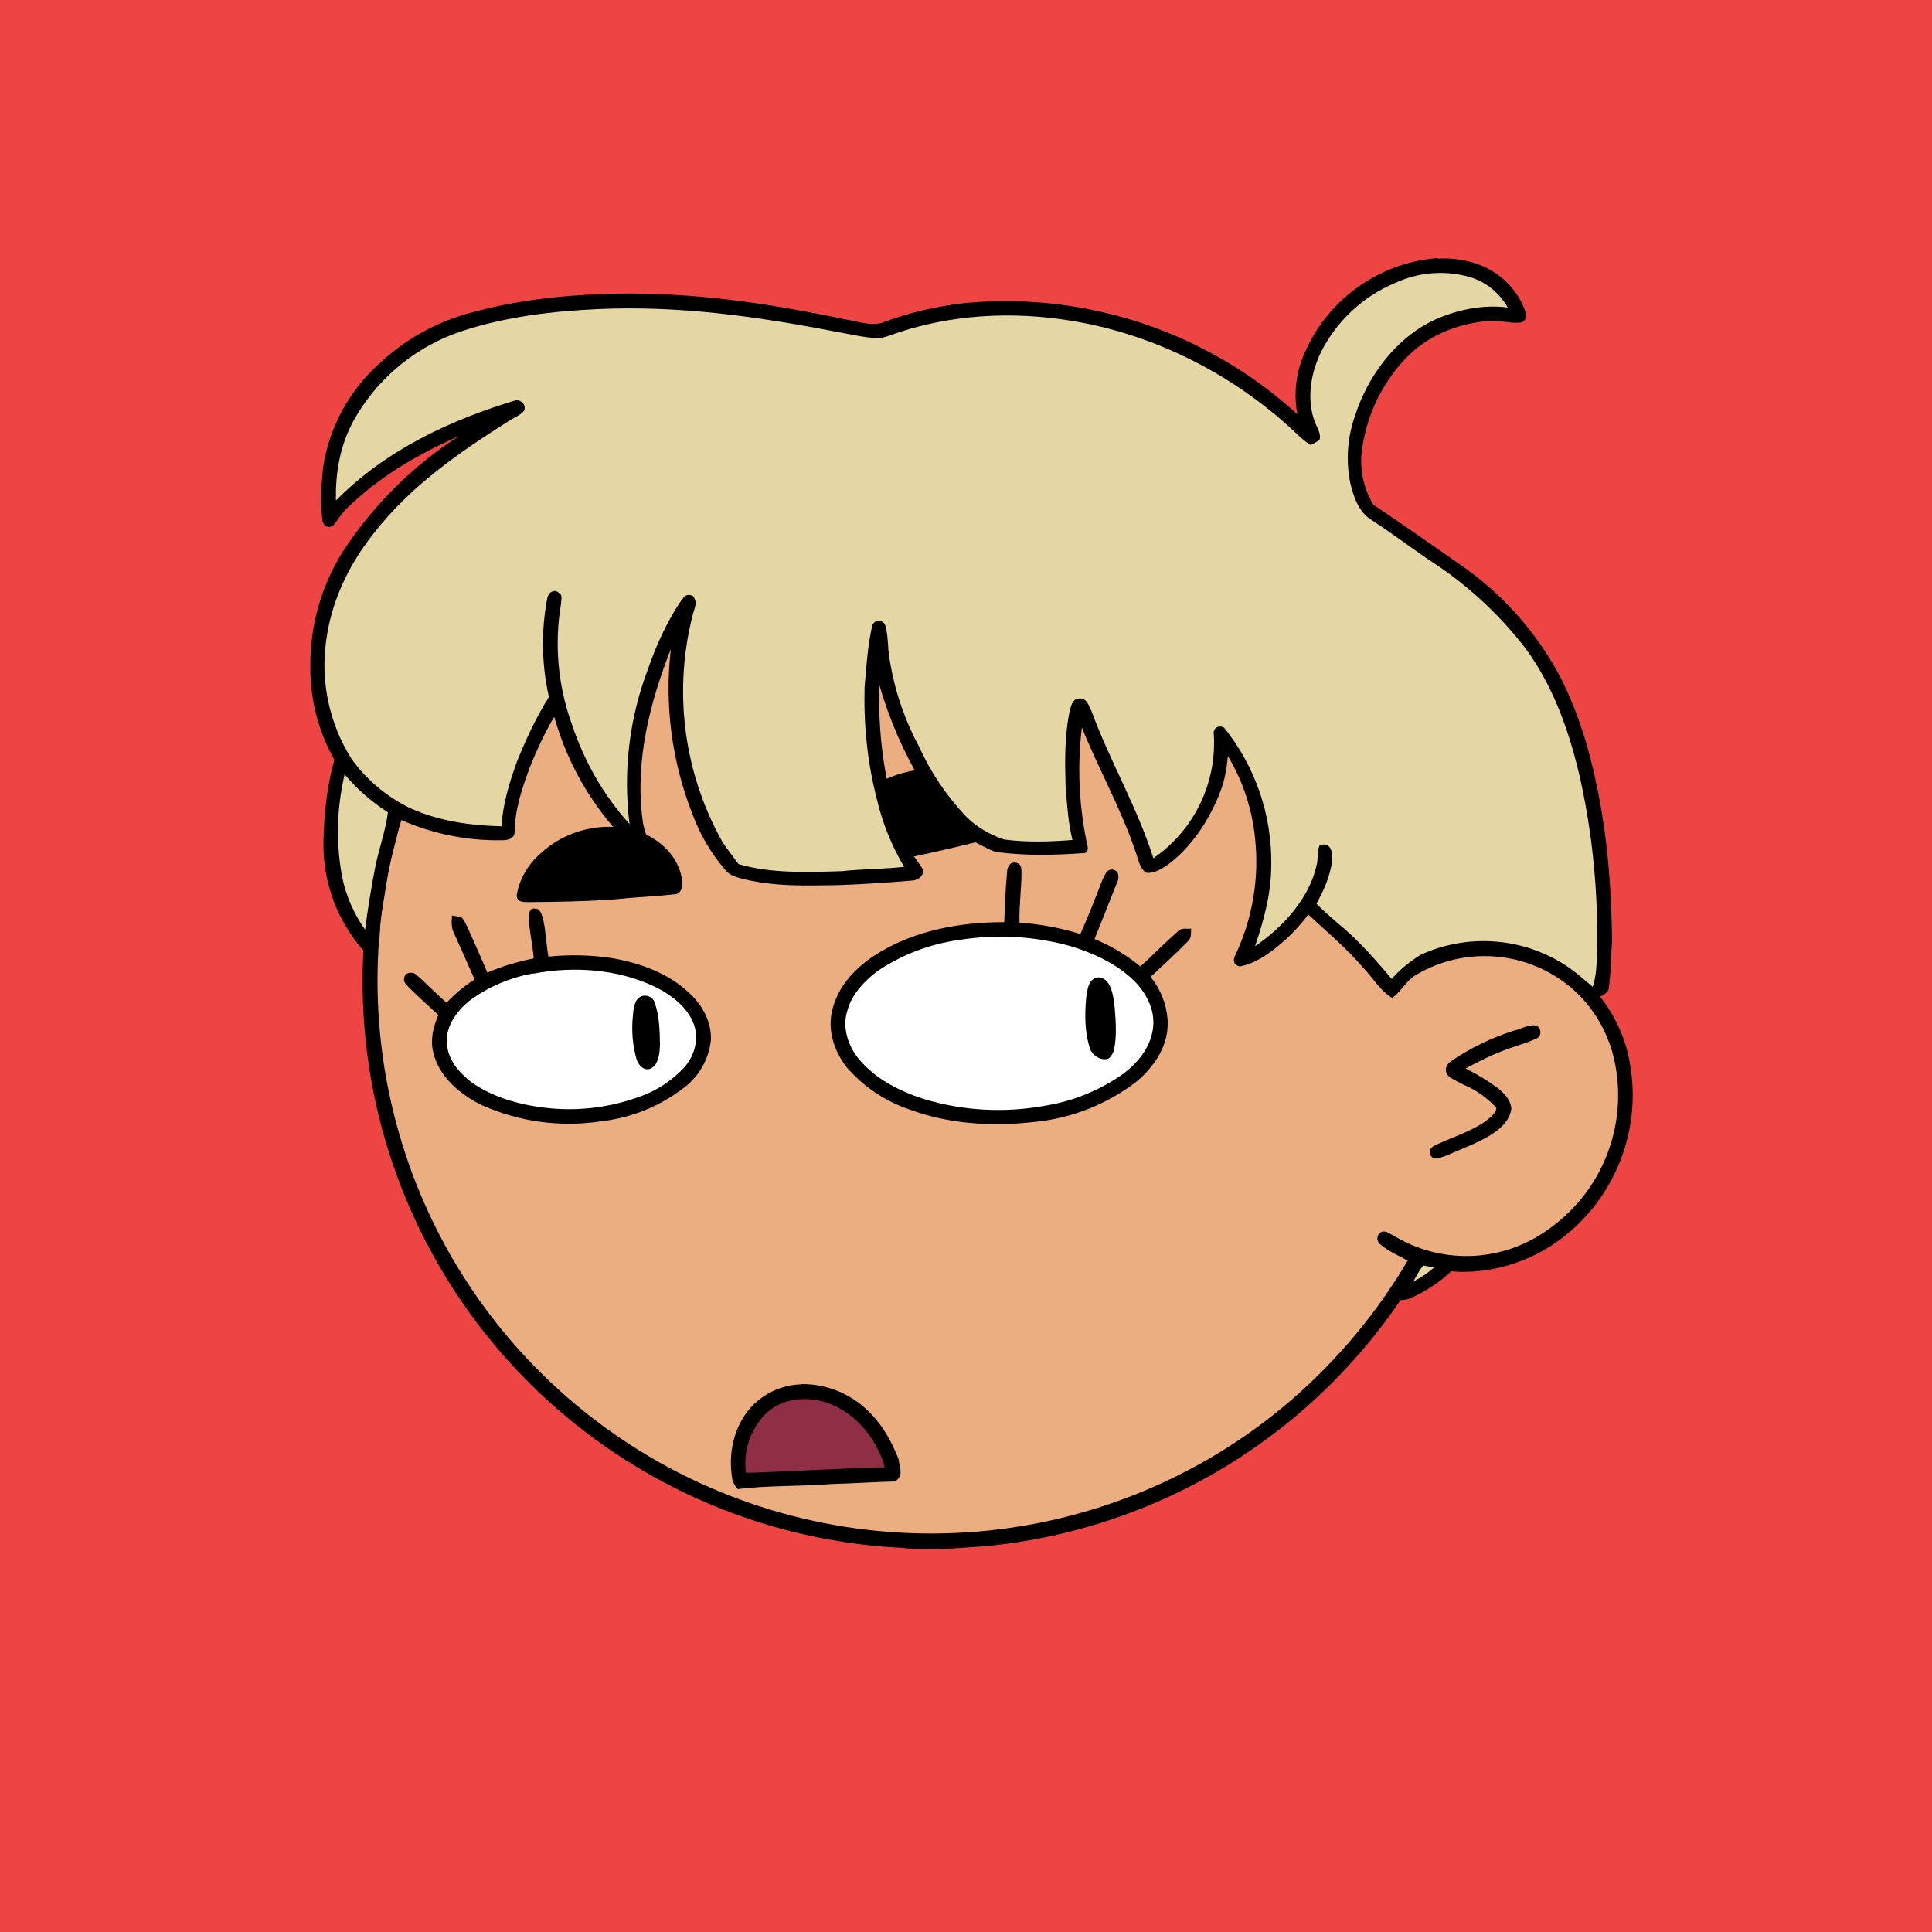
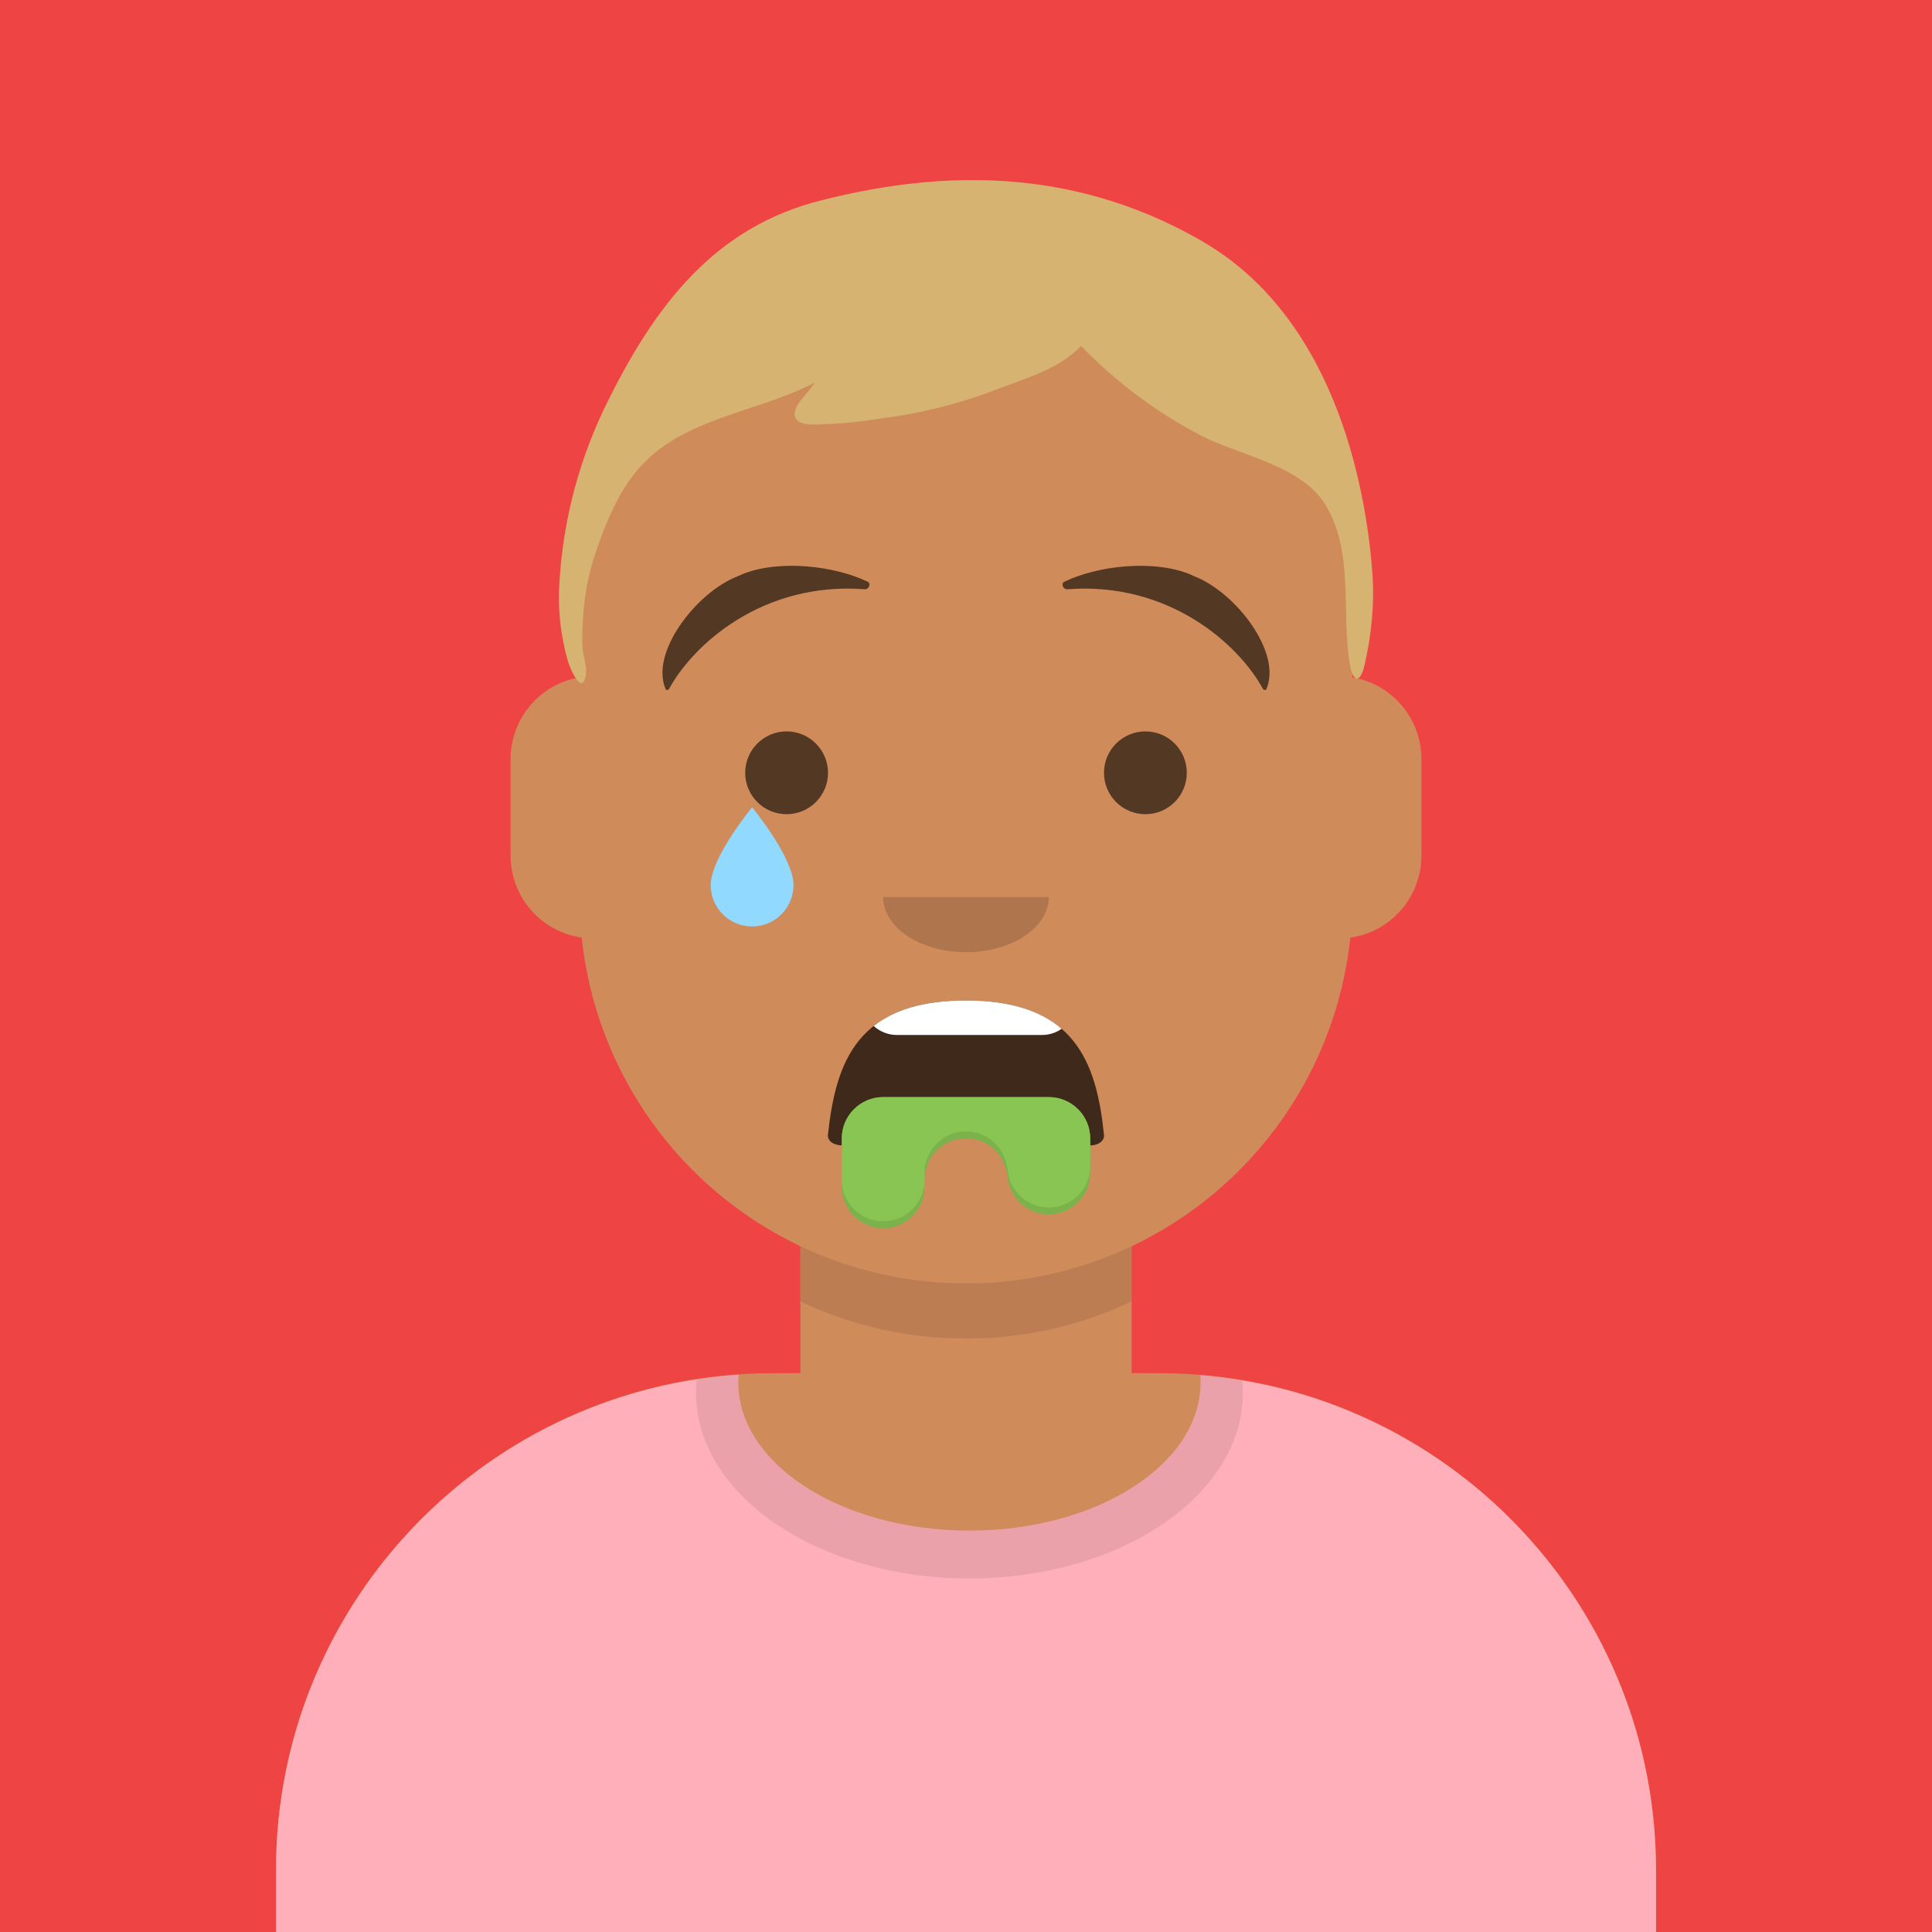
- <svg xmlns="http://www.w3.org/2000/svg" viewBox="0 0 762 762" fill="none" shape-rendering="auto">
+ <svg xmlns="http://www.w3.org/2000/svg" viewBox="0 0 280 280" fill="none" shape-rendering="auto">
  <mask id="viewboxMask">
-     <rect width="762" height="762" rx="0" ry="0" x="0" y="0" fill="#fff" />
+     <rect width="280" height="280" rx="0" ry="0" x="0" y="0" fill="#fff" />
  </mask>
  <g mask="url(#viewboxMask)">
-     <rect fill="#ef4444" width="762" height="762" x="0" y="0" />
-     <path d="M396 164.8a224.8 224.8 0 0 1 104.8 42.4c6.2 4.9 12.5 9.4 18 15a225.4 225.4 0 0 1 71.8 149 58.5 58.5 0 0 1 50.9 42.2 71 71 0 0 1-27.6 76.5c-11 7.7-24.5 12-38 11.7-5 0-10-1.6-15-1.8-1.9 2.2-3.3 4.9-4.8 7.3A223.3 223.3 0 0 1 389 609.8c-11 .7-21.9 2-33 .7a223.7 223.7 0 0 1-178.8-342.3A223.4 223.4 0 0 1 352 163.5c14.6-1.4 29.4-.3 44 1.3Z" fill="#000" />
-     <path fill-rule="evenodd" clip-rule="evenodd" d="M498.8 213.2A216 216 0 0 0 363 169c-13-.2-26.2 1.6-39 4a218 218 0 0 0-113.6 365.5 218.5 218.5 0 0 0 260.4 40.2c35-18.8 64.2-47.3 84.4-81.5l-3-1.6c-2.8-1.4-5.7-3-8-5-2.2-2-.3-5.8 2.7-4.7 1.5.7 3 1.6 4.4 2.4a55 55 0 0 0 59.6-3.6 64.5 64.5 0 0 0 25-69.8 53.1 53.1 0 0 0-24-31 52.6 52.6 0 0 0-47-2.8c-1.6.8-3.4 1.5-5 1.3-2.5-.2-2.8-4.2-.6-5.2 8-4 16.5-5.6 25.4-6.4a217 217 0 0 0-72-146.4c-4.4-4-8.7-8.1-13.9-11.3Zm107.6 196.2c2-1.2 1.3-5.1-1.4-5-2 0-4.2.8-6.2 1.6l-1.4.4a95.1 95.1 0 0 0-25.5 12.4c-2.2 2-2.2 4.4.1 6.2a92 92 0 0 0 5.2 2.8 36 36 0 0 1 13 9.2c-.2 1.9-2 3.4-3.4 4.5l-.2.2c-3.9 3-8.8 5-13.6 7-2.5 1-4.9 2-7.1 3.1-1.7.8-2.6 2.2-1.6 3.9 1 2 3.2 1.1 5 .5l.6-.2 5.4-2.3c5.4-2.3 11-4.5 15.4-8 2.7-2.1 5.1-5.1 5.4-8.7-.5-3.4-2.7-5.7-5.3-7.8a83 83 0 0 0-11.6-7.2l-1.1-.6c5.4-3 10.8-5.6 16.6-7.7l5-1.7a52 52 0 0 0 6.7-2.6Z" fill="#ecad80" />
-     <g transform="translate(-161 -83)">
-       <path d="M561.9 423.3c1.8.4 1.9 1.9 2 3.5 0 6.7-1 13.4-.8 20.1 8.3.6 16 2 24 4.5 3.2-7.1 6-14.4 8.8-21.6 1-1.8 1.5-4.1 4-3.8 2.4.3 2.6 3 1.8 4.8l-9 22.6a69.9 69.9 0 0 1 18.1 10.8c5-4.6 9.7-9.4 14.7-13.8 1.6-1.6 3.3-1 5.3-1.1-.2 2 .3 3.6-1.4 5.1-4.7 4.8-9.7 9.3-14.6 13.9a30 30 0 0 1 6.7 16.7c.7 9.9-4.8 18.2-12 24.4a78.6 78.6 0 0 1-40.5 16.1c-16.6 1.9-33.8.9-49.5-5A56.4 56.4 0 0 1 495 504c-5-6.4-7.8-14.7-5.7-22.8 2.4-9.9 9.9-17.3 18.3-22.4 14.8-9 32.4-12.1 49.5-12.1.2-6.6.5-13.2 1.1-19.7 0-2 1.2-4.3 3.6-3.7ZM372 441.4c2-.2 2.6 2.2 3.1 3.6 1.2 5 1.3 10.2 2.2 15.3a99 99 0 0 1 25.7.7c10.9 2 22 6 30.1 13.9 5 4.6 8.5 11.2 8.3 18.1a27 27 0 0 1-10 18.5 65 65 0 0 1-33 13.7 84 84 0 0 1-47.3-6.3c-8.5-4.1-17-11.2-19.2-20.8-1.3-5.2 0-10 2-14.8-3.9-3.5-7.7-7-11.5-10.7-.8-1-2.4-2.2-2-3.6 0-2.6 3.5-3 5-1.4 4 3.5 7.7 7.4 11.7 10.9 3.4-3.6 7-6.6 11.1-9.2l-8.2-18.4c-1.1-2.2-.9-4.4-.7-6.8 1.2.2 2.6.3 3.8.8 1.2 1.2 1.8 3 2.6 4.5 2.5 5.7 5.1 11.4 7.5 17.2 6-2.6 12-4.3 18.3-5.6-.4-5.4-1.7-10.6-2-16 0-1.6.4-4.1 2.5-3.6Z" fill="#000" />
-       <path d="M539.5 453.7a103 103 0 0 1 44.2 2.6c9.5 3 19.2 7.5 26 15 4.3 5 7 11.1 6 17.7-1.1 7.2-5.8 13-11.4 17.3a73.5 73.5 0 0 1-31.1 12.8 101.6 101.6 0 0 1-47.7-2.6c-9.4-3-19-7.8-25.5-15.5-4.3-5-6.9-12.4-4.9-19 1.6-6.6 6.7-12 12-16a76 76 0 0 1 32.4-12.3ZM371.5 467c15.6-3 33-1.8 47.4 5 6.4 3 13.4 8.2 15.8 15.1 2 5.7.3 11.8-3.3 16.3a43.5 43.5 0 0 1-18.6 12.3 80.5 80.5 0 0 1-39.8 3.8c-9-1.3-18.4-4.3-26-9.6-5.1-4-9.5-9-9.8-15.9-.2-6.6 3.9-12 8.7-16.1a59.4 59.4 0 0 1 25.6-11Z" fill="#fff" />
-       <path d="M592.2 469.2c2.2-1.6 4.7-.3 6 1.7 1.8 3 2.1 6.6 2.5 10.1.4 5.2.8 10.7-.3 15.9-.3 1.3-1 2.6-2 3.5-3 1.4-6.9-1.3-7.6-4.2-2-6.2-2-13.2-1.4-19.7.4-2.3.6-5.9 2.8-7.3ZM413.3 476.3a4 4 0 0 1 6 2.4c1.8 5.1 1.9 11 2 16.3-.1 3.1-.4 8-3.8 9.5-2.6 1-4.6-1.4-5.4-3.6a45.1 45.1 0 0 1-1.5-17c.2-2.3.4-6.2 2.7-7.6Z" fill="#000" />
+     <rect fill="#ef4444" width="280" height="280" x="0" y="0" />
+     <g transform="translate(8)">
+       <path d="M132 36a56 56 0 0 0-56 56v6.17A12 12 0 0 0 66 110v14a12 12 0 0 0 10.3 11.88 56.04 56.04 0 0 0 31.7 44.73v18.4h-4a72 72 0 0 0-72 72v9h200v-9a72 72 0 0 0-72-72h-4v-18.39a56.04 56.04 0 0 0 31.7-44.73A12 12 0 0 0 198 124v-14a12 12 0 0 0-10-11.83V92a56 56 0 0 0-56-56Z" fill="#d08b5b" />
+       <path d="M108 180.61v8a55.79 55.79 0 0 0 24 5.39c8.59 0 16.73-1.93 24-5.39v-8a55.79 55.79 0 0 1-24 5.39 55.79 55.79 0 0 1-24-5.39Z" fill="#000" fill-opacity=".1" />
+       <g transform="translate(0 170)">
+         <path d="M132.5 51.83c18.5 0 33.5-9.62 33.5-21.48 0-.36-.01-.7-.04-1.06A72 72 0 0 1 232 101.04V110H32v-8.95a72 72 0 0 1 67.05-71.83c-.03.37-.05.75-.05 1.13 0 11.86 15 21.48 33.5 21.48Z" fill="#ffafb9" />
+         <path d="M132.5 58.76c21.89 0 39.63-12.05 39.63-26.91 0-.6-.02-1.2-.08-1.8-2-.33-4.03-.59-6.1-.76.04.35.05.7.05 1.06 0 11.86-15 21.48-33.5 21.48S99 42.2 99 30.35c0-.38.02-.76.05-1.13-2.06.14-4.08.36-6.08.67-.07.65-.1 1.3-.1 1.96 0 14.86 17.74 26.91 39.63 26.91Z" fill="#000" fill-opacity=".08" />
+       </g>
+       <g transform="translate(78 134)">
+         <path fill-rule="evenodd" clip-rule="evenodd" d="M34 30.4C35.14 19.9 38.24 11 54 11c15.76 0 18.92 8.96 20 19.5.08.84-.83 1.5-1.96 1.5-6.69 0-9.37-1.5-18.05-1.5-8.7 0-13.24 1.5-17.9 1.5-1.15 0-2.2-.55-2.1-1.6Z" fill="#000" fill-opacity=".7" />
+         <path d="M67.86 15.1c-.8.57-1.8.9-2.86.9H44c-1.3 0-2.49-.5-3.38-1.31C43.56 12.38 47.8 11 54 11c6.54 0 10.9 1.54 13.86 4.1Z" fill="#fff" />
+         <path d="M42 25a6 6 0 0 0-6 6v7a6 6 0 0 0 12 0v-2h.08a6 6 0 0 1 11.84 0H60a6 6 0 0 0 12 0v-5a6 6 0 0 0-6-6H42Z" fill="#7BB24B" />
+         <path d="M72 31a6 6 0 0 0-6-6H42a6 6 0 0 0-6 6v6a6 6 0 0 0 12 0v-2h.08a6 6 0 0 1 11.84 0H60a6 6 0 0 0 12 0v-4Z" fill="#88C553" />
+       </g>
+       <g transform="translate(104 122)">
+         <path fill-rule="evenodd" clip-rule="evenodd" d="M16 8c0 4.42 5.37 8 12 8s12-3.58 12-8" fill="#000" fill-opacity=".16" />
+       </g>
+       <g transform="translate(76 90)">
+         <path d="M25 27s-6 7.27-6 11.27a6 6 0 1 0 12 0c0-4-6-11.27-6-11.27Z" fill="#92D9FF" />
+         <path d="M36 22a6 6 0 1 1-12 0 6 6 0 0 1 12 0ZM88 22a6 6 0 1 1-12 0 6 6 0 0 1 12 0Z" fill="#000" fill-opacity=".6" />
+       </g>
+       <g transform="translate(76 82)">
+         <path d="m22.77 1.58.9-.4C28.93-.91 36.88-.03 41.73 2.3c.57.27.18 1.15-.4 1.1-14.92-1.14-24.96 8.15-28.37 14.45-.1.18-.41.2-.49.03-2.3-5.32 4.45-13.98 10.3-16.3ZM89.23 1.58l-.9-.4C83.07-.91 75.12-.03 70.27 2.3c-.57.27-.18 1.15.4 1.1 14.92-1.14 24.96 8.15 28.37 14.45.1.18.41.2.49.03 2.3-5.32-4.45-13.98-10.3-16.3Z" fill-rule="evenodd" clip-rule="evenodd" fill="#000" fill-opacity=".6" />
+       </g>
+       <g transform="translate(-1)">
+         <path fill-rule="evenodd" clip-rule="evenodd" d="M167.3 35c-20.18-11.7-40.17-9.78-55.26-5.97-15.1 3.8-24.02 14.62-31.68 30.62a67.68 67.68 0 0 0-6.34 25.83c-.13 3.41.33 6.94 1.25 10.22.33 1.2 2.15 5.39 2.65 2 .17-1.12-.44-2.67-.5-3.86-.08-1.57 0-3.16.11-4.73.2-2.92.73-5.8 1.65-8.59 1.33-3.98 3.02-8.3 5.6-11.67 6.4-8.33 17.49-8.8 26.29-13.39-.77 1.4-3.7 3.68-2.7 5.27.71 1.1 3.38.76 4.65.72 3.35-.09 6.72-.67 10.02-1.14a71.5 71.5 0 0 0 15-4.1c4.02-1.5 8.61-2.88 11.63-6.07a68.67 68.67 0 0 0 17.4 13c5.62 2.88 14.68 4.32 18.11 10.16 4.07 6.91 2.2 15.4 3.44 22.9.47 2.85 1.54 2.79 2.13.24 1-4.33 1.47-8.83 1.15-13.28-.72-10.05-4.4-36.45-24.6-48.15Z" fill="#d6b370" />
+       </g>
+       <g transform="translate(49 72)" />
+       <g transform="translate(62 42)" />
    </g>
-     <g transform="translate(-161 -83)">
-       <path d="M568.4 406c-.6-3-2.4-5-4.6-6.9a50 50 0 0 0-45.6-11.5 37.8 37.8 0 0 0-23.6 17c-2.9 5-4.8 10.6-4 16.4l.2 1.2c.2 1.7.3 3 2.4 3.6 2.2.1 4.4-.3 6.6-.7h.3l6.2-1.3 15.7-3.1c15-3.2 30-6.9 44.8-11.1 1.8-.3 1.7-1.6 1.7-3v-.6ZM430.1 431c-.8-9.8-8.9-17.4-17.9-20.3-13.2-4-28.3-.4-38.3 9.2a28 28 0 0 0-9.1 16.1c-.1 2.7 2.3 2.8 4.4 2.8h.8l9-.1c9.4-.2 18.7-.4 28-1.3 2.4-.3 4.8-.4 7.3-.6 4.2-.3 8.5-.6 12.7-1.1 2.4 0 3.3-2.6 3.1-4.6Z" fill="#000" />
-     </g>
-     <g transform="translate(-161 -83)">
-       <path d="M477 628.9a37.2 37.2 0 0 1 27.4 11.6c5 5.1 8.4 11.4 11 18 .4 3.5 2.2 6.5-1.4 8.8-8.4.2-16.7.8-25 1-12.3 1-24.7.5-37 2-1.9-2-2.3-3.8-2.5-6.4-1-8.6 1.2-17.9 6.7-24.7A28 28 0 0 1 477 629Z" fill="#000" />
-       <path d="M484.5 635.5c12.6 3 22 14 25.5 26.2-18.3.4-36.6 1.7-54.8 2.2a28 28 0 0 1 7.6-23.1c5.8-5.7 14-7 21.7-5.3Z" fill="#8F2E45" />
-     </g>
-     <g transform="translate(-161 -83)" />
-     <g transform="translate(-161 -83)" />
-     <g transform="translate(-161 -83)">
-       <path d="M728 185c7.8-.4 15.9 1.2 22.5 5.5 5.4 3.5 9.8 8.9 12 15 .4 1.8.7 4-1.5 4.7-4.2.5-8.7-1-13-.6-12.5 1-24.5 6-33.1 15.3a64.8 64.8 0 0 0-16.5 34 33.2 33.2 0 0 0 4.3 23.2c11.5 7.7 22.5 15.4 33.8 23.3a124.9 124.9 0 0 1 38.7 42.4c7.6 14 12.4 29.7 15.6 45.2 4.2 20 5.8 40.5 6 61-.5 6.5-.4 13.1-1.4 19.5-1.4 2.4-5.9 3.7-8.4 4-2.7-.9-4.7-3.9-7-5.5a53 53 0 0 0-60.5-4.5c-4 2.4-5.7 6.4-9.4 9.1-4.9-3-7.4-7.7-11.6-12.1-6.5-7.6-14.2-14-21.5-20.8a71 71 0 0 1-14.7 14.6c-3.6 2.7-7.8 5-12.3 5.9-2.2-.5-2.8-2-2-4a86.3 86.3 0 0 0 8-46.7 78.2 78.2 0 0 0-10.7-32.3c-.5 5.1-1.3 10-3.3 14.8-4.2 10.6-11 21-20.2 27.9-2.4 1.7-5.7 3.8-8.8 3.3-2.6-1.8-3-5.3-4.1-8.2-5.7-17-14.5-32.4-21.2-49.1A140.1 140.1 0 0 0 590 417c.2 1.4-.4 2.7-2 2.5-11 .8-22 1-32.8-.3-2-.2-3.8-1-5.6-2-10.6-4.7-18.6-15.6-24.8-25.1a165 165 0 0 1-17-39c-.5 18.8 1.7 37.3 7.8 55 1.9 5.1 4 10.5 7.4 14.8.8 1.2 2 2.5 2.2 4-.5 2-2.4 3.3-4.4 3.4a631 631 0 0 1-28.8 1.8c-13.2.2-25.6.7-38.6-2.6-2.3-.7-4.4-1.2-6-3a72 72 0 0 1-13.4-22.7c-8-20.5-11-42.9-8.4-64.8-8.3 21-14.2 44.3-11.2 67 .3 3.8 2 7.1 2.7 10.8-1.3 2.7-4 3-6 1a113.6 113.6 0 0 1-31.5-52.1c-3.8 6.4-6.9 13.2-9.7 20.1-3 8.2-5.8 16.3-5.9 25.2 0 2.8-2.6 3.4-5 3.4a94.2 94.2 0 0 1-40-8.1c-.9 4-1.7 7.9-2.8 11.7-2.4 8.8-3.4 18-5 26.9-.6 3.9-.1 8-1.2 11.9-.7 2.8-4.9 2.3-6.3.4a63.4 63.4 0 0 1-15-45.3c.3-9.8 1.5-19.8 4.2-29.2a73.5 73.5 0 0 1-9.5-36.8 83.9 83.9 0 0 1 12.6-45 155 155 0 0 1 46-45.9c-16.4 7.3-31.4 16-44.3 28.6-2 2-3.5 4.5-5.3 6.7-2 1.3-4.1 0-4.3-2.4-.7-7-.4-14 .4-21a69 69 0 0 1 22-40.4 84.4 84.4 0 0 1 36-20.1c16.7-4.6 34.2-6.8 51.5-7.4 32.7-1.3 64.1 3.2 96 9.9 5.1.7 11 3.2 16 1 10.2-3.8 21.1-6.2 32-7.4a170.6 170.6 0 0 1 130.7 43.9 40.5 40.5 0 0 1 2.2-22.6 62.4 62.4 0 0 1 53-39ZM720 576.5c3.9-.2 8.1 1.6 12 2.5 2.5.3 3.1 3.8 1.4 5.4a58 58 0 0 1-15.6 10.4c-2.8 1.4-5.4.9-8.4.7-1.1-4.5 3.2-7.2 5-11 1.8-2.4 3-6.6 5.5-8Z" fill="#000" />
-       <path d="M740.8 192.3c6.5 2 11.4 6.1 14.9 12-9.9-1.3-20.3.9-29.2 5-15 7.1-26 22-31 37.5a50 50 0 0 0-2 26.4c1.2 5.4 3.4 11.9 8.5 14.9 7.6 5 14.9 10.4 22.4 15.6a150.5 150.5 0 0 1 38.1 34.8c16 21.6 22.6 50.3 26.1 76.5 1.9 15 2.7 30 2.2 45.2-.1 4-.3 8-1.6 12-4.2-3.4-8-7-12.7-9.7a59.6 59.6 0 0 0-55-3 48.3 48.3 0 0 0-11.6 9.6c-4.9-5.8-9.8-11.5-15.3-16.7-4.7-4.5-9.9-8.3-14.4-13 2.7-4.7 5-10 6-15.4.3-2.2.6-5.3-1-7.1-1.2-1-2.4-1-3.7-.5-1.2 2.3-.5 5.3-1.2 7.8-2.9 13.2-13.4 24.6-24.3 32 3.6-10.6 6.4-21 6.4-32.2a84.4 84.4 0 0 0-18.6-54c-1.7-1-4.1-.3-4.1 2a55.2 55.2 0 0 1-23.8 49.5c-6.4-20.2-17.1-38.2-24.4-58-.9-1.9-1.9-5.2-4.5-5-2.7-.2-3.4 2.3-4 4.4-2.2 10.4-2 20.3-1.7 30.9.6 6.8 1 13.8 2.7 20.5-9.1.7-18 1-27-.2-5.5-1.8-11-5-15-9.1a99.3 99.3 0 0 1-18.5-27.5 108.1 108.1 0 0 1-11.5-33.7c-1-4.6-.5-9.5-1.8-14-.7-2.6-4.5-2.5-5.2 0-1.8 7.9-2.3 16.1-3 24.2-.4 14.7 1.1 29.8 4.8 44a95 95 0 0 0 10.8 26.9c-8.2.9-16.4.8-24.6 1.7-13.2.4-28 1-40.7-2.8-2.2-3-4.4-5.7-6.4-8.8a121.4 121.4 0 0 1-11.8-89c.6-2.9 2.5-5.6 0-8.1-2.4-.7-3 .1-4.4 1.9-5.6 8.3-9.8 17.5-13.1 27a127.1 127.1 0 0 0-7.3 61.2c-10.3-11.3-18-25-22.8-39.5a93.6 93.6 0 0 1-4.2-47.5c0-1.7.8-3.2-1-4.3-1.8-1.5-4 0-4.4 2a95.5 95.5 0 0 0 .6 39.2c-5 7.9-9 16.6-12.5 25.2-3 8.2-5.7 17-6.2 25.8-12.2-.3-24.5-2-35.7-7a61.6 61.6 0 0 1-23.4-19.5 69.3 69.3 0 0 1-10.1-46.4c2-15.5 8.7-29.8 18.3-42 14.9-19.3 33.7-32.2 54-45.1 1.9-1.2 4.5-2.2 5.9-4 .6-2.6-.8-3.1-2.5-4.3-26.7 8-52 19.8-71.8 39.8-.3-11.8 2-23.6 8.3-33.8a76.3 76.3 0 0 1 41.7-33.1c17.1-5.6 35.5-7.8 53.5-8.6 31.6-1.4 62 2.8 93 8.8 6 1 12 2.6 18 2.7 2.7-.5 5.3-1.6 8-2.5 23.6-7.6 48.7-8.2 73-3.4 30.1 6 58.4 20.7 81.1 41.4 2.5 2.3 4.9 4.8 7.8 6.6 1.2-.6 2.5-1.2 3.5-2 1-2.7-1.7-5.8-2.3-8.5-2.6-8.4-1-17.7 2.6-25.5a57.8 57.8 0 0 1 29.8-28 42.2 42.2 0 0 1 29.3-2.2ZM296.9 388.4a76 76 0 0 0 17.1 15c-1 7.8-3.8 15-5.2 22.6-1.5 7.9-2.8 15.8-3.8 23.7a56 56 0 0 1-9-20.5 98 98 0 0 1 .2-37.4l.7-3.4ZM722.3 582.1l4.4.8a48 48 0 0 1-8.3 5.6c1.2-2.1 2.4-4.5 3.9-6.4Z" fill="#e5d7a3" />
-     </g>
-     <g transform="translate(-161 -83)" />
  </g>
</svg>
